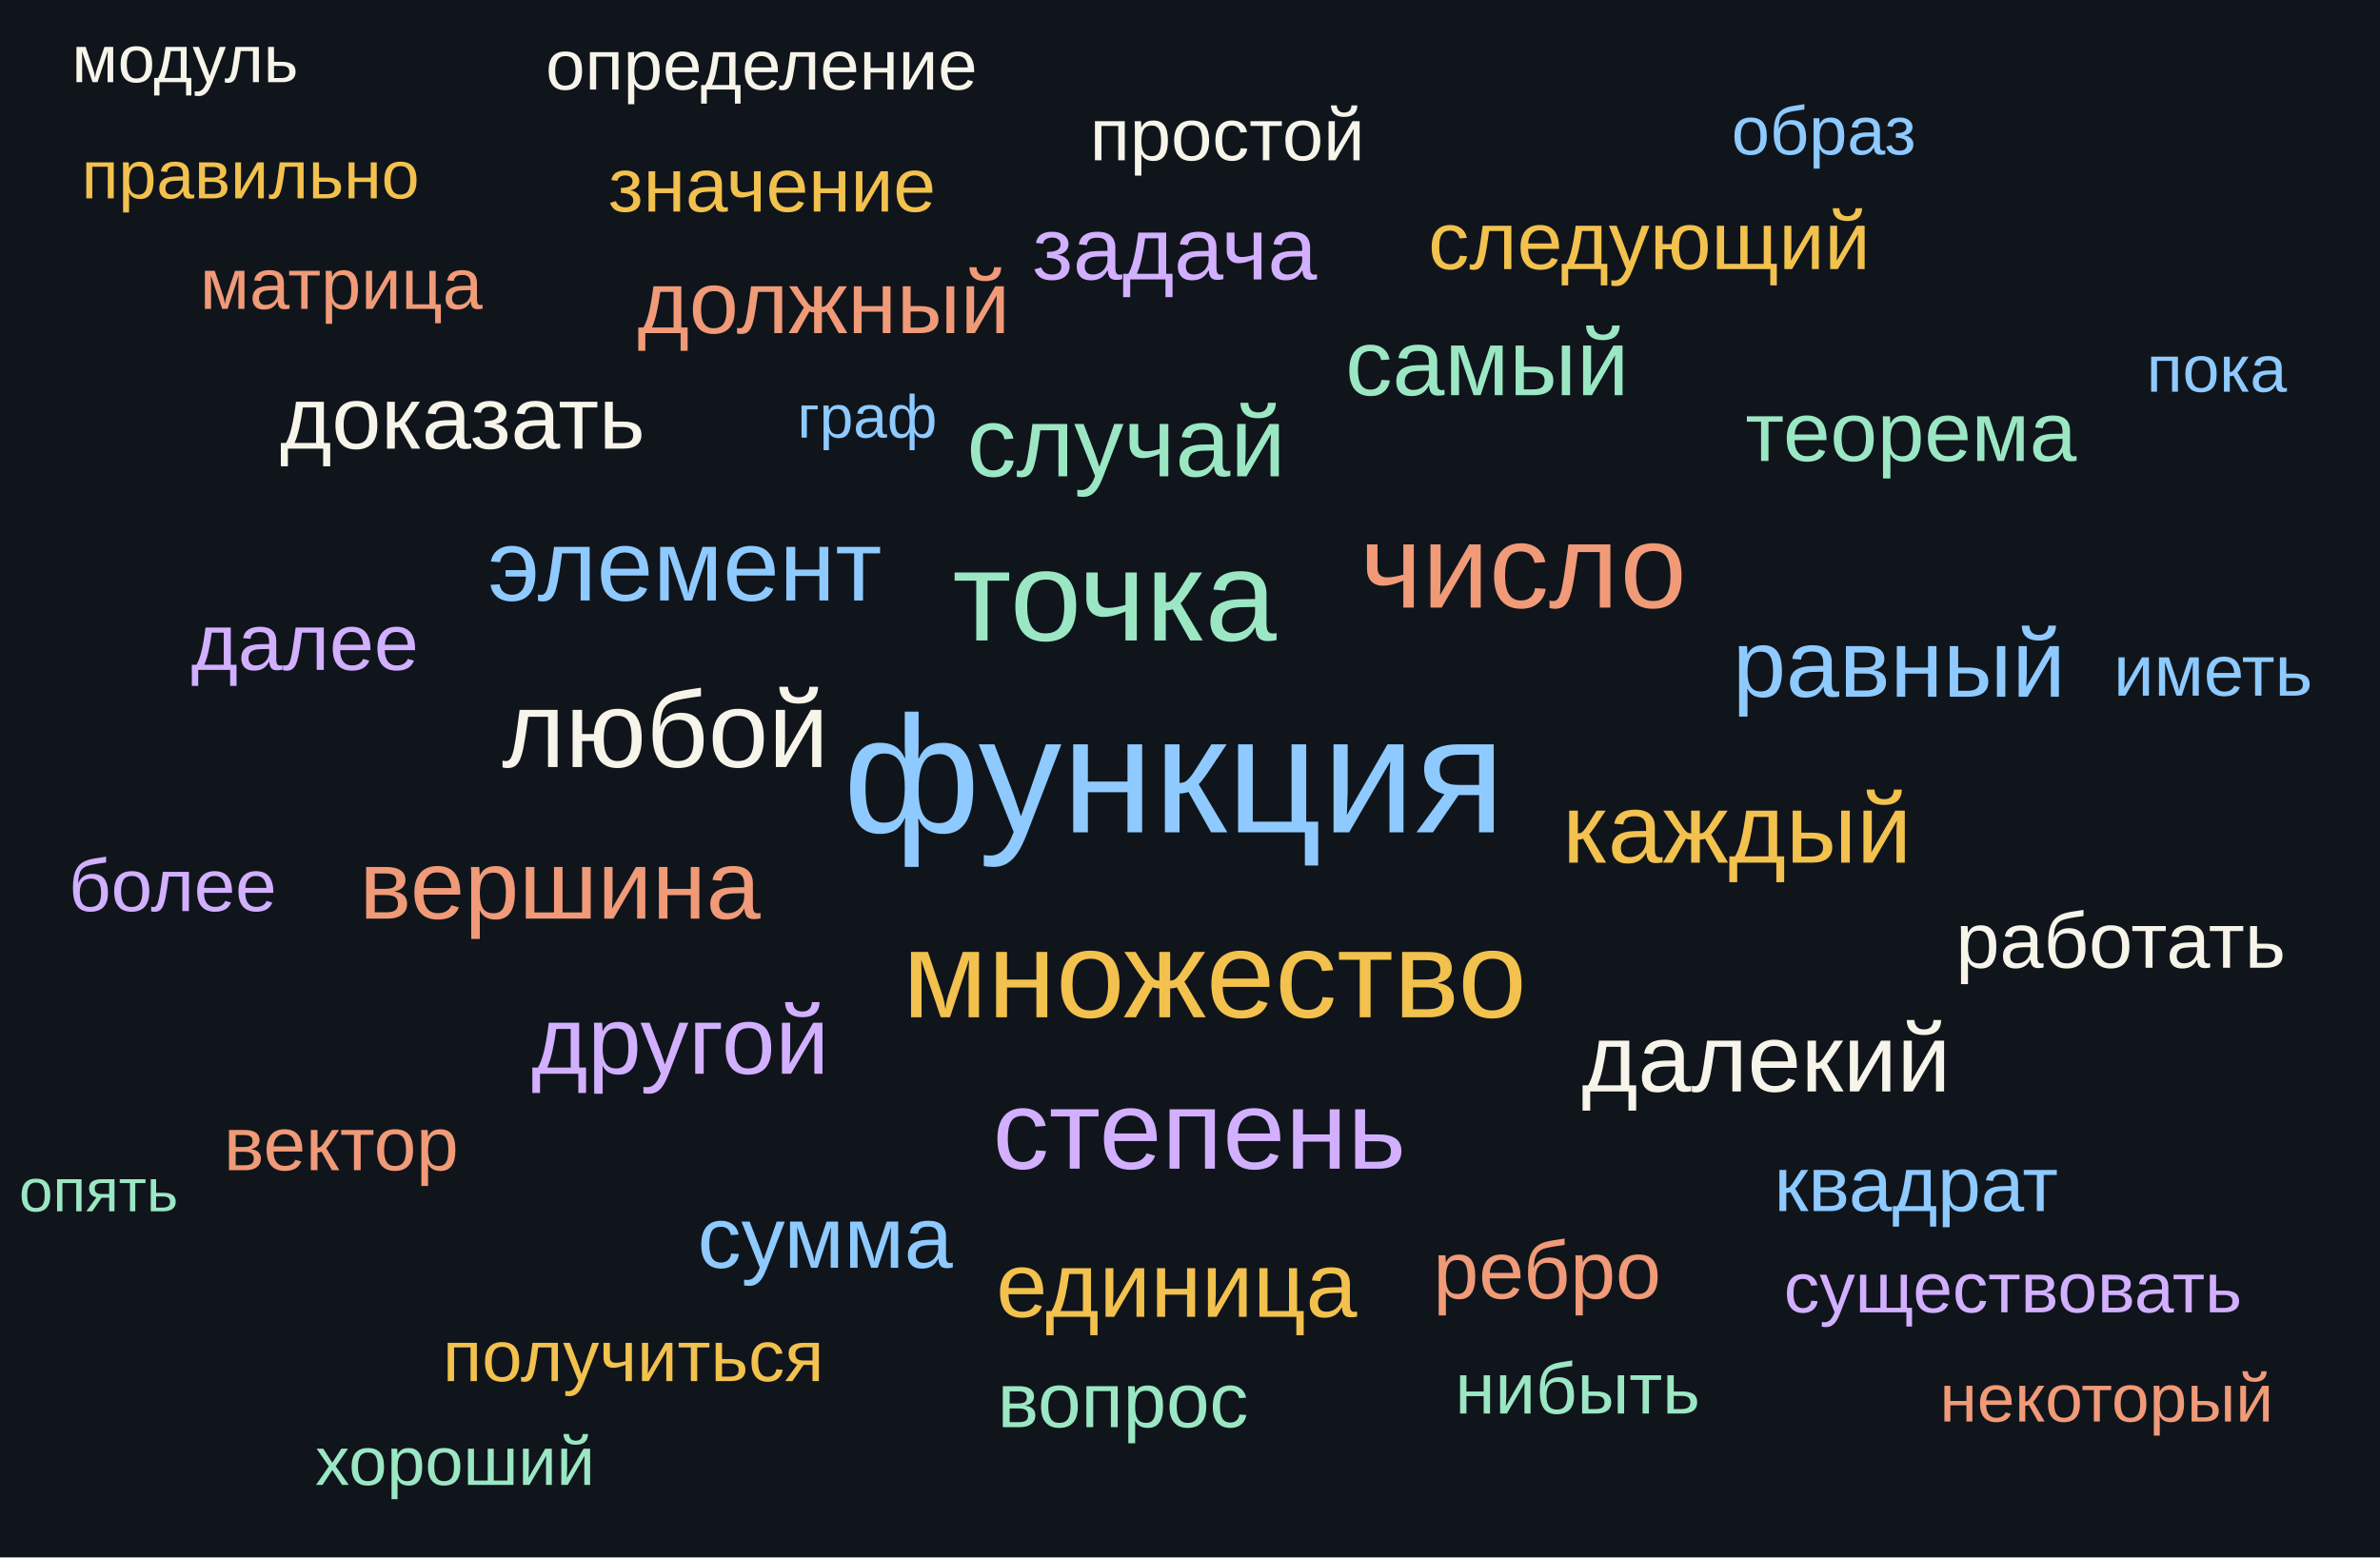
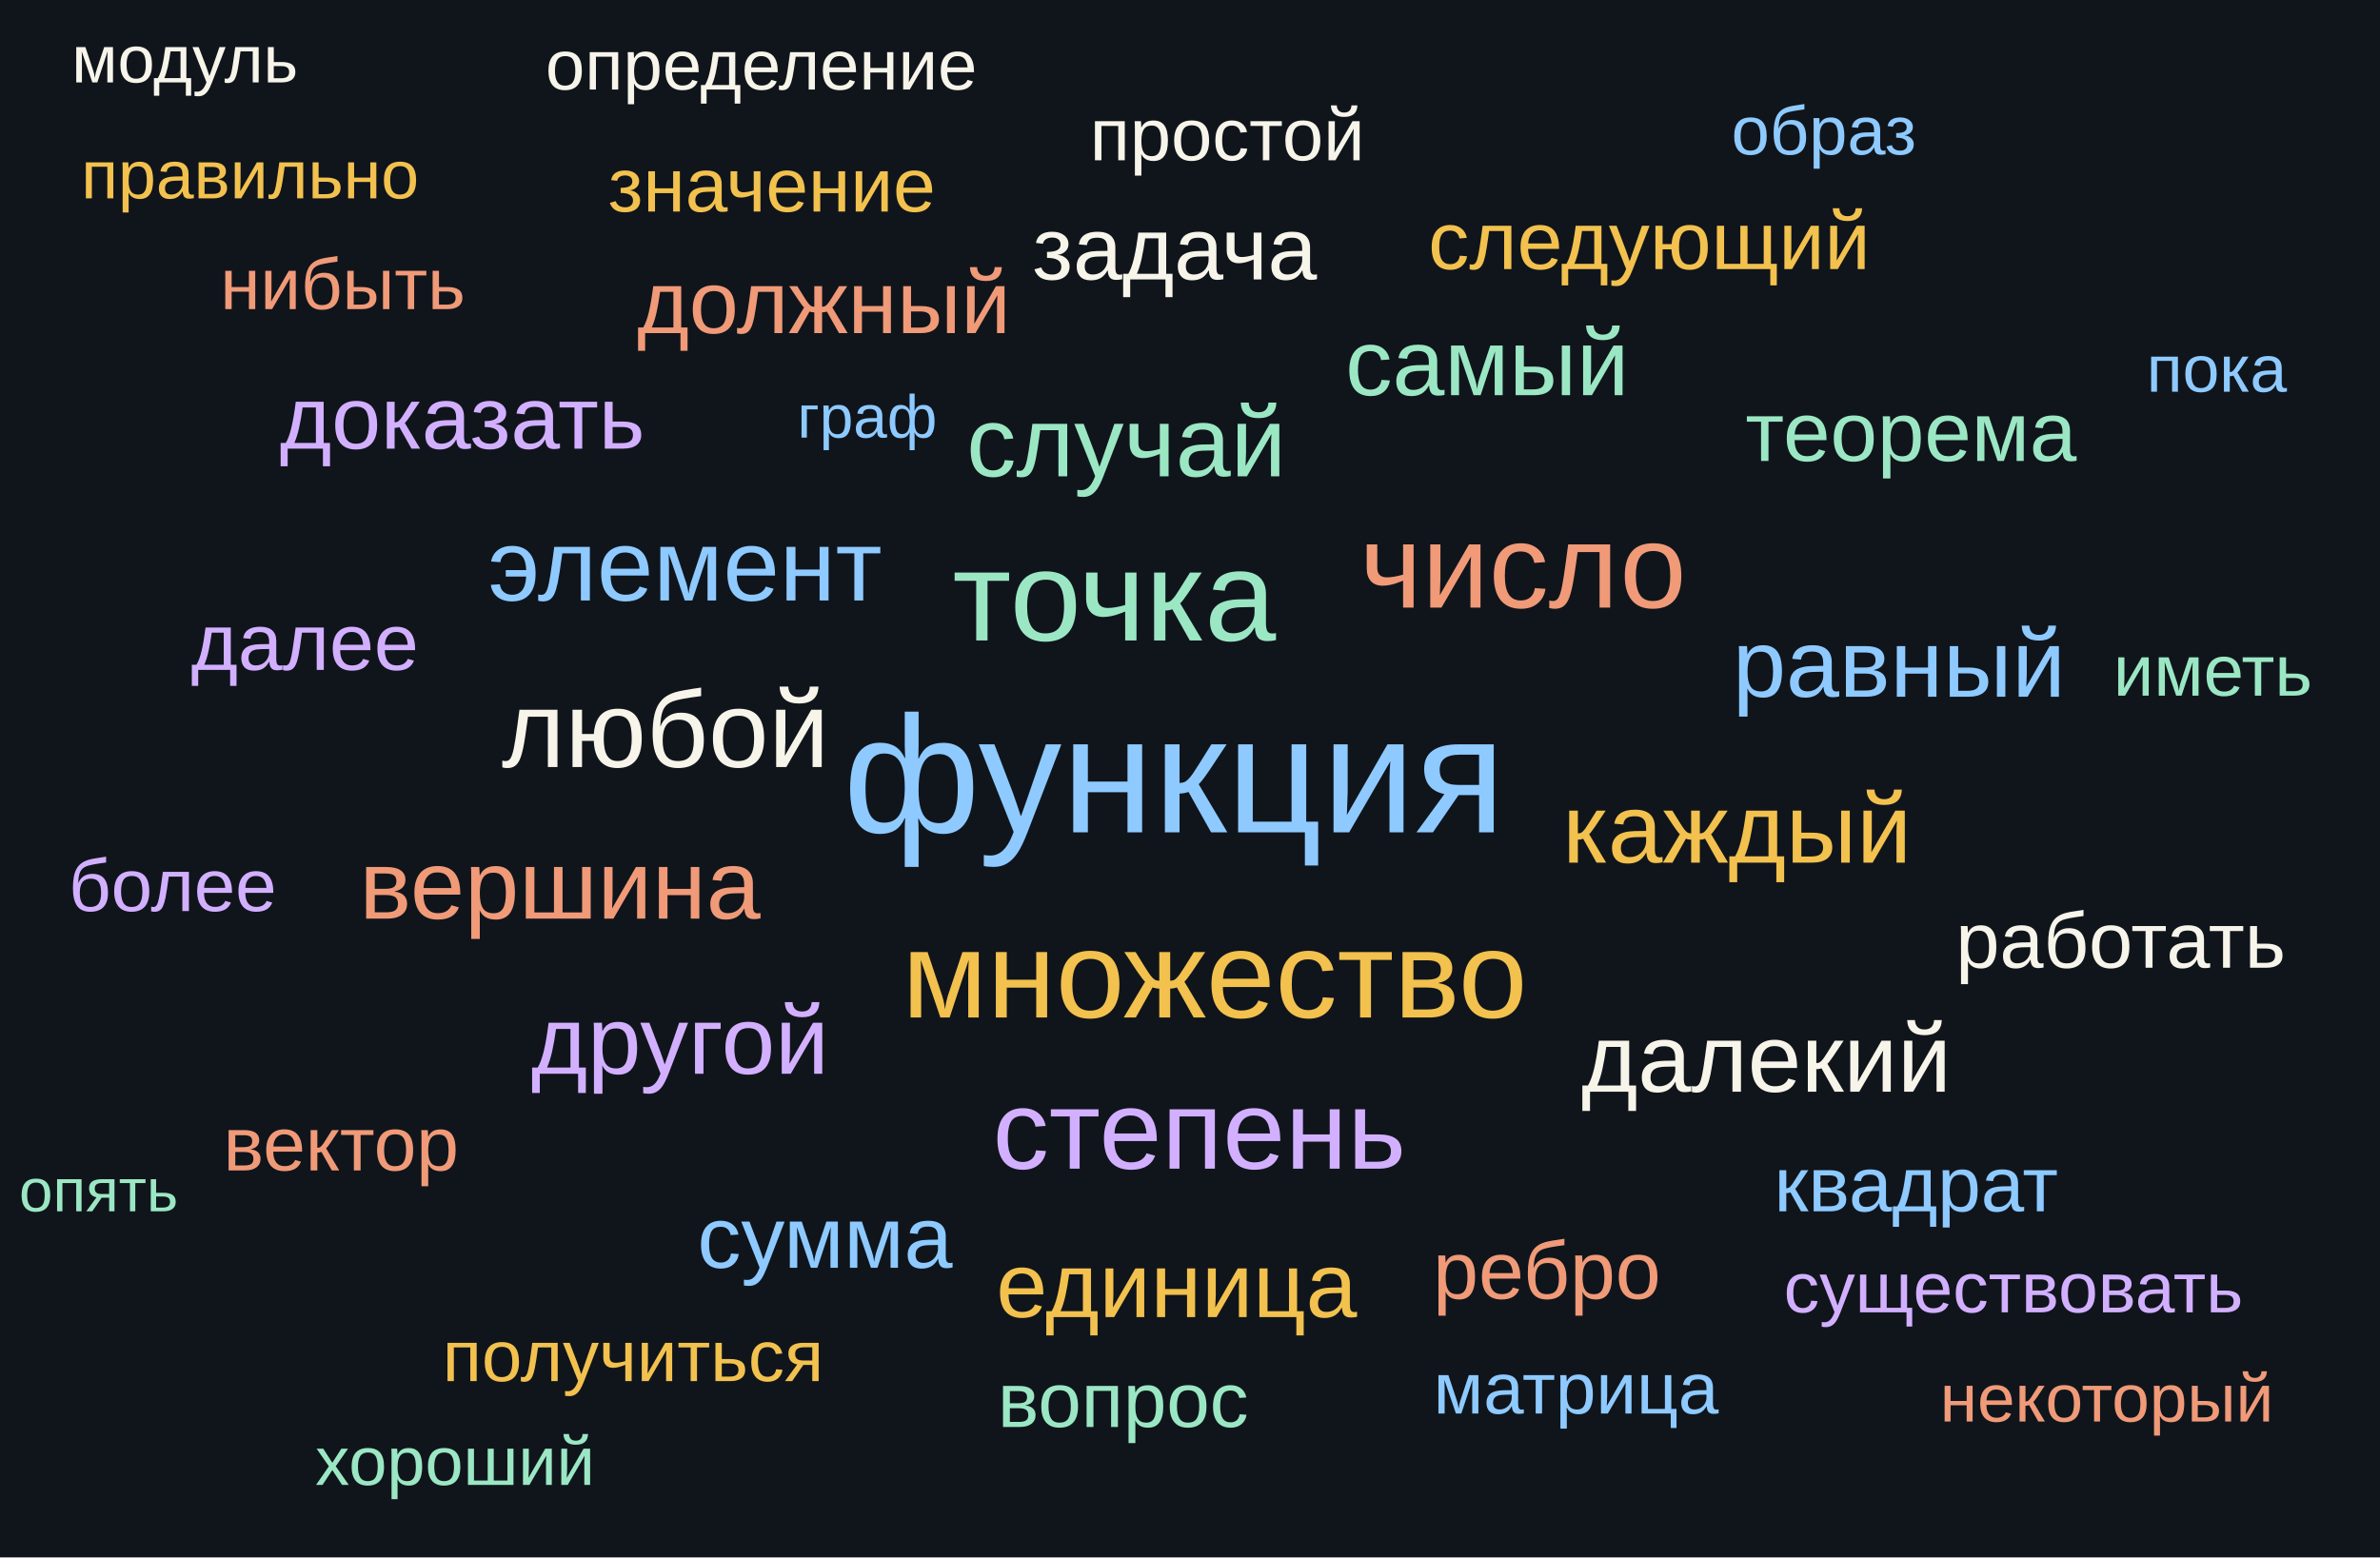
<svg xmlns="http://www.w3.org/2000/svg" width="1100" height="720" viewBox="0 0 1100 720">
  <rect width="100%" height="100%" fill="#10151c" />
  <text x="389.7" y="384.8" fill="#8ecaff" font-size="77.0" font-family="Segoe UI, Arial, sans-serif">функция</text>
-   <text x="440.2" y="296.1" fill="#9be7c4" font-size="59.5" font-family="Segoe UI, Arial, sans-serif">точка</text>
-   <text x="417.1" y="470.3" fill="#f2c14e" font-size="57.2" font-family="Segoe UI, Arial, sans-serif">множество</text>
-   <text x="628.5" y="280.9" fill="#f09a78" font-size="55.3" font-family="Segoe UI, Arial, sans-serif">число</text>
+   <text x="440.2" y="296.1" fill="#9be7c4" font-size="59.4" font-family="Segoe UI, Arial, sans-serif">точка</text>
+   <text x="416.9" y="470.4" fill="#f2c14e" font-size="57.3" font-family="Segoe UI, Arial, sans-serif">множество</text>
+   <text x="628.4" y="280.9" fill="#f09a78" font-size="55.3" font-family="Segoe UI, Arial, sans-serif">число</text>
  <text x="458.8" y="540.3" fill="#d2b0ff" font-size="52.0" font-family="Segoe UI, Arial, sans-serif">степень</text>
-   <text x="232.0" y="354.6" fill="#f7f4ea" font-size="50.0" font-family="Segoe UI, Arial, sans-serif">любой</text>
-   <text x="225.5" y="277.6" fill="#8ecaff" font-size="46.9" font-family="Segoe UI, Arial, sans-serif">элемент</text>
-   <text x="446.8" y="220.2" fill="#9be7c4" font-size="45.8" font-family="Segoe UI, Arial, sans-serif">случай</text>
+   <text x="231.9" y="354.6" fill="#f7f4ea" font-size="50.1" font-family="Segoe UI, Arial, sans-serif">любой</text>
+   <text x="225.6" y="277.6" fill="#8ecaff" font-size="46.9" font-family="Segoe UI, Arial, sans-serif">элемент</text>
+   <text x="446.7" y="220.2" fill="#9be7c4" font-size="45.9" font-family="Segoe UI, Arial, sans-serif">случай</text>
  <text x="722.2" y="398.8" fill="#f2c14e" font-size="45.5" font-family="Segoe UI, Arial, sans-serif">каждый</text>
  <text x="166.1" y="424.7" fill="#f09a78" font-size="45.2" font-family="Segoe UI, Arial, sans-serif">вершина</text>
-   <text x="245.6" y="496.4" fill="#d2b0ff" font-size="44.6" font-family="Segoe UI, Arial, sans-serif">другой</text>
-   <text x="731.0" y="504.6" fill="#f7f4ea" font-size="44.5" font-family="Segoe UI, Arial, sans-serif">далекий</text>
+   <text x="245.5" y="496.4" fill="#d2b0ff" font-size="44.6" font-family="Segoe UI, Arial, sans-serif">другой</text>
+   <text x="730.9" y="504.7" fill="#f7f4ea" font-size="44.6" font-family="Segoe UI, Arial, sans-serif">далекий</text>
  <text x="800.8" y="322.1" fill="#8ecaff" font-size="44.3" font-family="Segoe UI, Arial, sans-serif">равный</text>
  <text x="621.8" y="182.7" fill="#9be7c4" font-size="43.4" font-family="Segoe UI, Arial, sans-serif">самый</text>
-   <text x="460.4" y="608.8" fill="#f2c14e" font-size="42.6" font-family="Segoe UI, Arial, sans-serif">единица</text>
-   <text x="294.6" y="154.0" fill="#f09a78" font-size="41.0" font-family="Segoe UI, Arial, sans-serif">должный</text>
-   <text x="477.1" y="129.2" fill="#d2b0ff" font-size="41.0" font-family="Segoe UI, Arial, sans-serif">задача</text>
-   <text x="129.4" y="207.4" fill="#f7f4ea" font-size="41.0" font-family="Segoe UI, Arial, sans-serif">доказать</text>
-   <text x="322.4" y="586.1" fill="#8ecaff" font-size="40.4" font-family="Segoe UI, Arial, sans-serif">сумма</text>
+   <text x="460.4" y="608.9" fill="#f2c14e" font-size="42.6" font-family="Segoe UI, Arial, sans-serif">единица</text>
+   <text x="294.5" y="154.0" fill="#f09a78" font-size="41.1" font-family="Segoe UI, Arial, sans-serif">должный</text>
+   <text x="129.3" y="207.4" fill="#d2b0ff" font-size="41.0" font-family="Segoe UI, Arial, sans-serif">доказать</text>
+   <text x="477.1" y="129.2" fill="#f7f4ea" font-size="41.0" font-family="Segoe UI, Arial, sans-serif">задача</text>
+   <text x="322.3" y="586.1" fill="#8ecaff" font-size="40.4" font-family="Segoe UI, Arial, sans-serif">сумма</text>
  <text x="806.7" y="213.1" fill="#9be7c4" font-size="39.1" font-family="Segoe UI, Arial, sans-serif">теорема</text>
  <text x="660.1" y="124.4" fill="#f2c14e" font-size="37.9" font-family="Segoe UI, Arial, sans-serif">следующий</text>
-   <text x="662.4" y="600.3" fill="#f09a78" font-size="37.8" font-family="Segoe UI, Arial, sans-serif">ребро</text>
+   <text x="662.3" y="600.4" fill="#f09a78" font-size="37.8" font-family="Segoe UI, Arial, sans-serif">ребро</text>
  <text x="88.3" y="309.7" fill="#d2b0ff" font-size="37.1" font-family="Segoe UI, Arial, sans-serif">далее</text>
  <text x="903.9" y="447.4" fill="#f7f4ea" font-size="36.5" font-family="Segoe UI, Arial, sans-serif">работать</text>
-   <text x="820.0" y="559.9" fill="#8ecaff" font-size="36.0" font-family="Segoe UI, Arial, sans-serif">квадрат</text>
-   <text x="461.0" y="659.8" fill="#9be7c4" font-size="35.9" font-family="Segoe UI, Arial, sans-serif">вопрос</text>
-   <text x="281.1" y="97.8" fill="#f2c14e" font-size="35.3" font-family="Segoe UI, Arial, sans-serif">значение</text>
-   <text x="103.4" y="541.0" fill="#f09a78" font-size="35.2" font-family="Segoe UI, Arial, sans-serif">вектор</text>
+   <text x="820.0" y="560.0" fill="#8ecaff" font-size="36.0" font-family="Segoe UI, Arial, sans-serif">квадрат</text>
+   <text x="461.1" y="659.7" fill="#9be7c4" font-size="35.9" font-family="Segoe UI, Arial, sans-serif">вопрос</text>
+   <text x="281.0" y="97.8" fill="#f2c14e" font-size="35.3" font-family="Segoe UI, Arial, sans-serif">значение</text>
+   <text x="103.2" y="541.1" fill="#f09a78" font-size="35.3" font-family="Segoe UI, Arial, sans-serif">вектор</text>
  <text x="31.7" y="421.2" fill="#d2b0ff" font-size="34.3" font-family="Segoe UI, Arial, sans-serif">более</text>
  <text x="503.7" y="74.1" fill="#f7f4ea" font-size="34.2" font-family="Segoe UI, Arial, sans-serif">простой</text>
-   <text x="976.8" y="321.6" fill="#8ecaff" font-size="33.5" font-family="Segoe UI, Arial, sans-serif">иметь</text>
-   <text x="672.5" y="653.5" fill="#9be7c4" font-size="33.5" font-family="Segoe UI, Arial, sans-serif">нибыть</text>
-   <text x="204.6" y="638.5" fill="#f2c14e" font-size="33.5" font-family="Segoe UI, Arial, sans-serif">получиться</text>
-   <text x="92.4" y="142.8" fill="#f09a78" font-size="33.3" font-family="Segoe UI, Arial, sans-serif">матрица</text>
-   <text x="824.5" y="606.7" fill="#d2b0ff" font-size="32.9" font-family="Segoe UI, Arial, sans-serif">существовать</text>
-   <text x="252.2" y="41.4" fill="#f7f4ea" font-size="32.7" font-family="Segoe UI, Arial, sans-serif">определение</text>
-   <text x="800.3" y="71.4" fill="#8ecaff" font-size="31.7" font-family="Segoe UI, Arial, sans-serif">образ</text>
+   <text x="662.5" y="653.5" fill="#8ecaff" font-size="33.6" font-family="Segoe UI, Arial, sans-serif">матрица</text>
+   <text x="976.7" y="321.6" fill="#9be7c4" font-size="33.5" font-family="Segoe UI, Arial, sans-serif">иметь</text>
+   <text x="204.5" y="638.5" fill="#f2c14e" font-size="33.5" font-family="Segoe UI, Arial, sans-serif">получиться</text>
+   <text x="101.8" y="142.9" fill="#f09a78" font-size="33.5" font-family="Segoe UI, Arial, sans-serif">нибыть</text>
+   <text x="824.4" y="606.7" fill="#d2b0ff" font-size="33.0" font-family="Segoe UI, Arial, sans-serif">существовать</text>
+   <text x="252.1" y="41.4" fill="#f7f4ea" font-size="32.7" font-family="Segoe UI, Arial, sans-serif">определение</text>
+   <text x="800.2" y="71.4" fill="#8ecaff" font-size="31.8" font-family="Segoe UI, Arial, sans-serif">образ</text>
  <text x="145.7" y="686.5" fill="#9be7c4" font-size="31.7" font-family="Segoe UI, Arial, sans-serif">хороший</text>
-   <text x="37.7" y="91.7" fill="#f2c14e" font-size="31.5" font-family="Segoe UI, Arial, sans-serif">правильно</text>
-   <text x="896.5" y="657.2" fill="#f09a78" font-size="31.3" font-family="Segoe UI, Arial, sans-serif">некоторый</text>
-   <text x="33.2" y="38.0" fill="#f7f4ea" font-size="30.9" font-family="Segoe UI, Arial, sans-serif">модуль</text>
+   <text x="37.5" y="91.7" fill="#f2c14e" font-size="31.5" font-family="Segoe UI, Arial, sans-serif">правильно</text>
+   <text x="896.6" y="657.2" fill="#f09a78" font-size="31.3" font-family="Segoe UI, Arial, sans-serif">некоторый</text>
+   <text x="33.1" y="38.1" fill="#f7f4ea" font-size="30.9" font-family="Segoe UI, Arial, sans-serif">модуль</text>
  <text x="992.1" y="181.1" fill="#8ecaff" font-size="30.7" font-family="Segoe UI, Arial, sans-serif">пока</text>
  <text x="368.5" y="202.3" fill="#8ecaff" font-size="28.1" font-family="Segoe UI, Arial, sans-serif">граф</text>
  <text x="8.8" y="560.0" fill="#9be7c4" font-size="28.1" font-family="Segoe UI, Arial, sans-serif">опять</text>
</svg>
